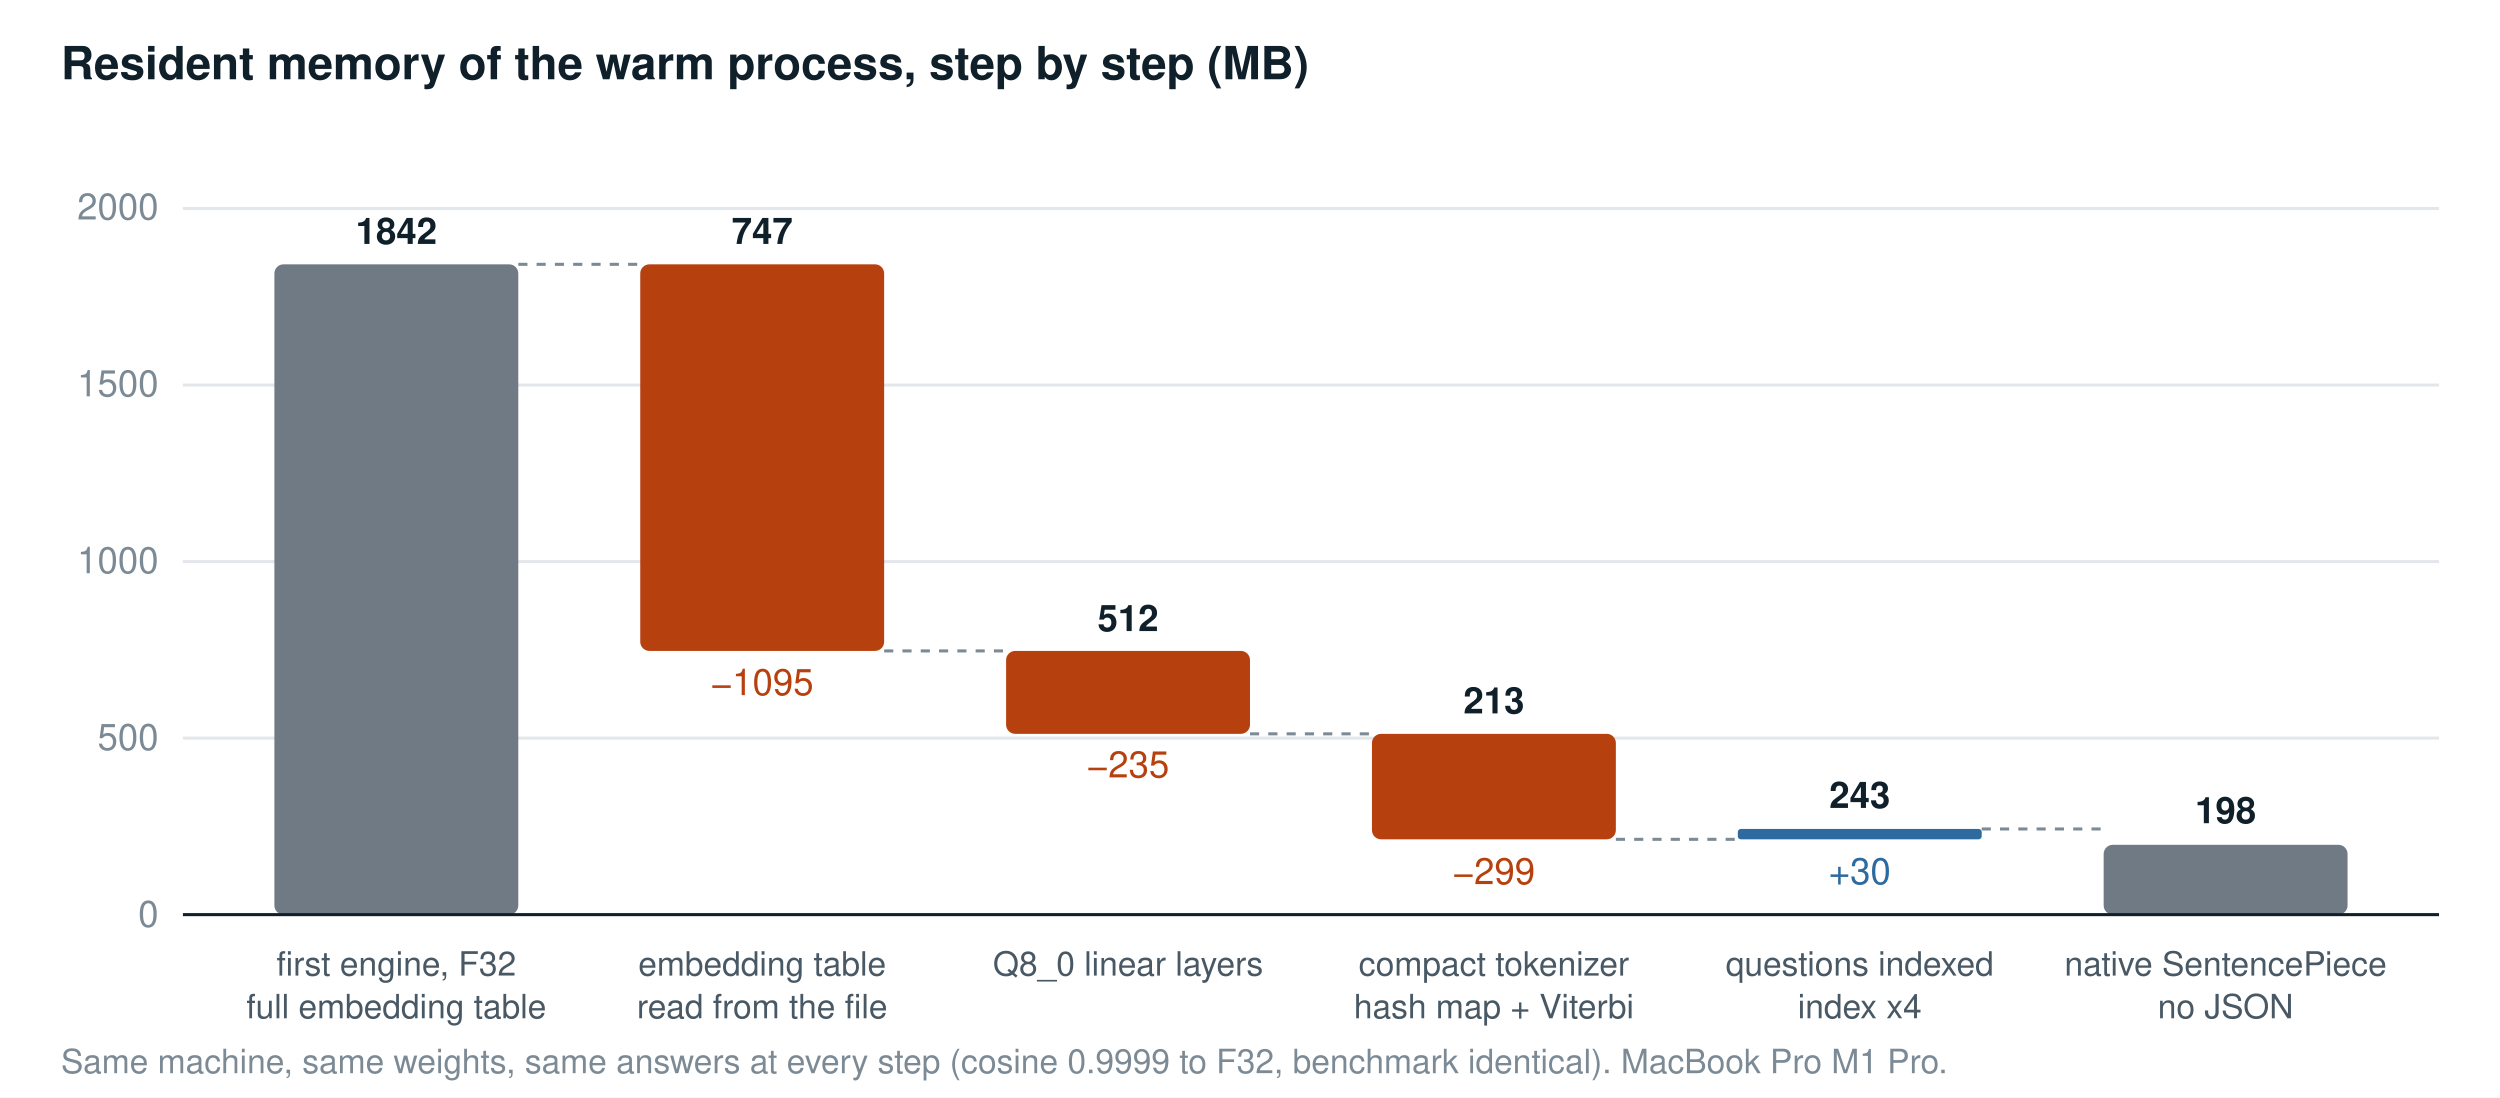
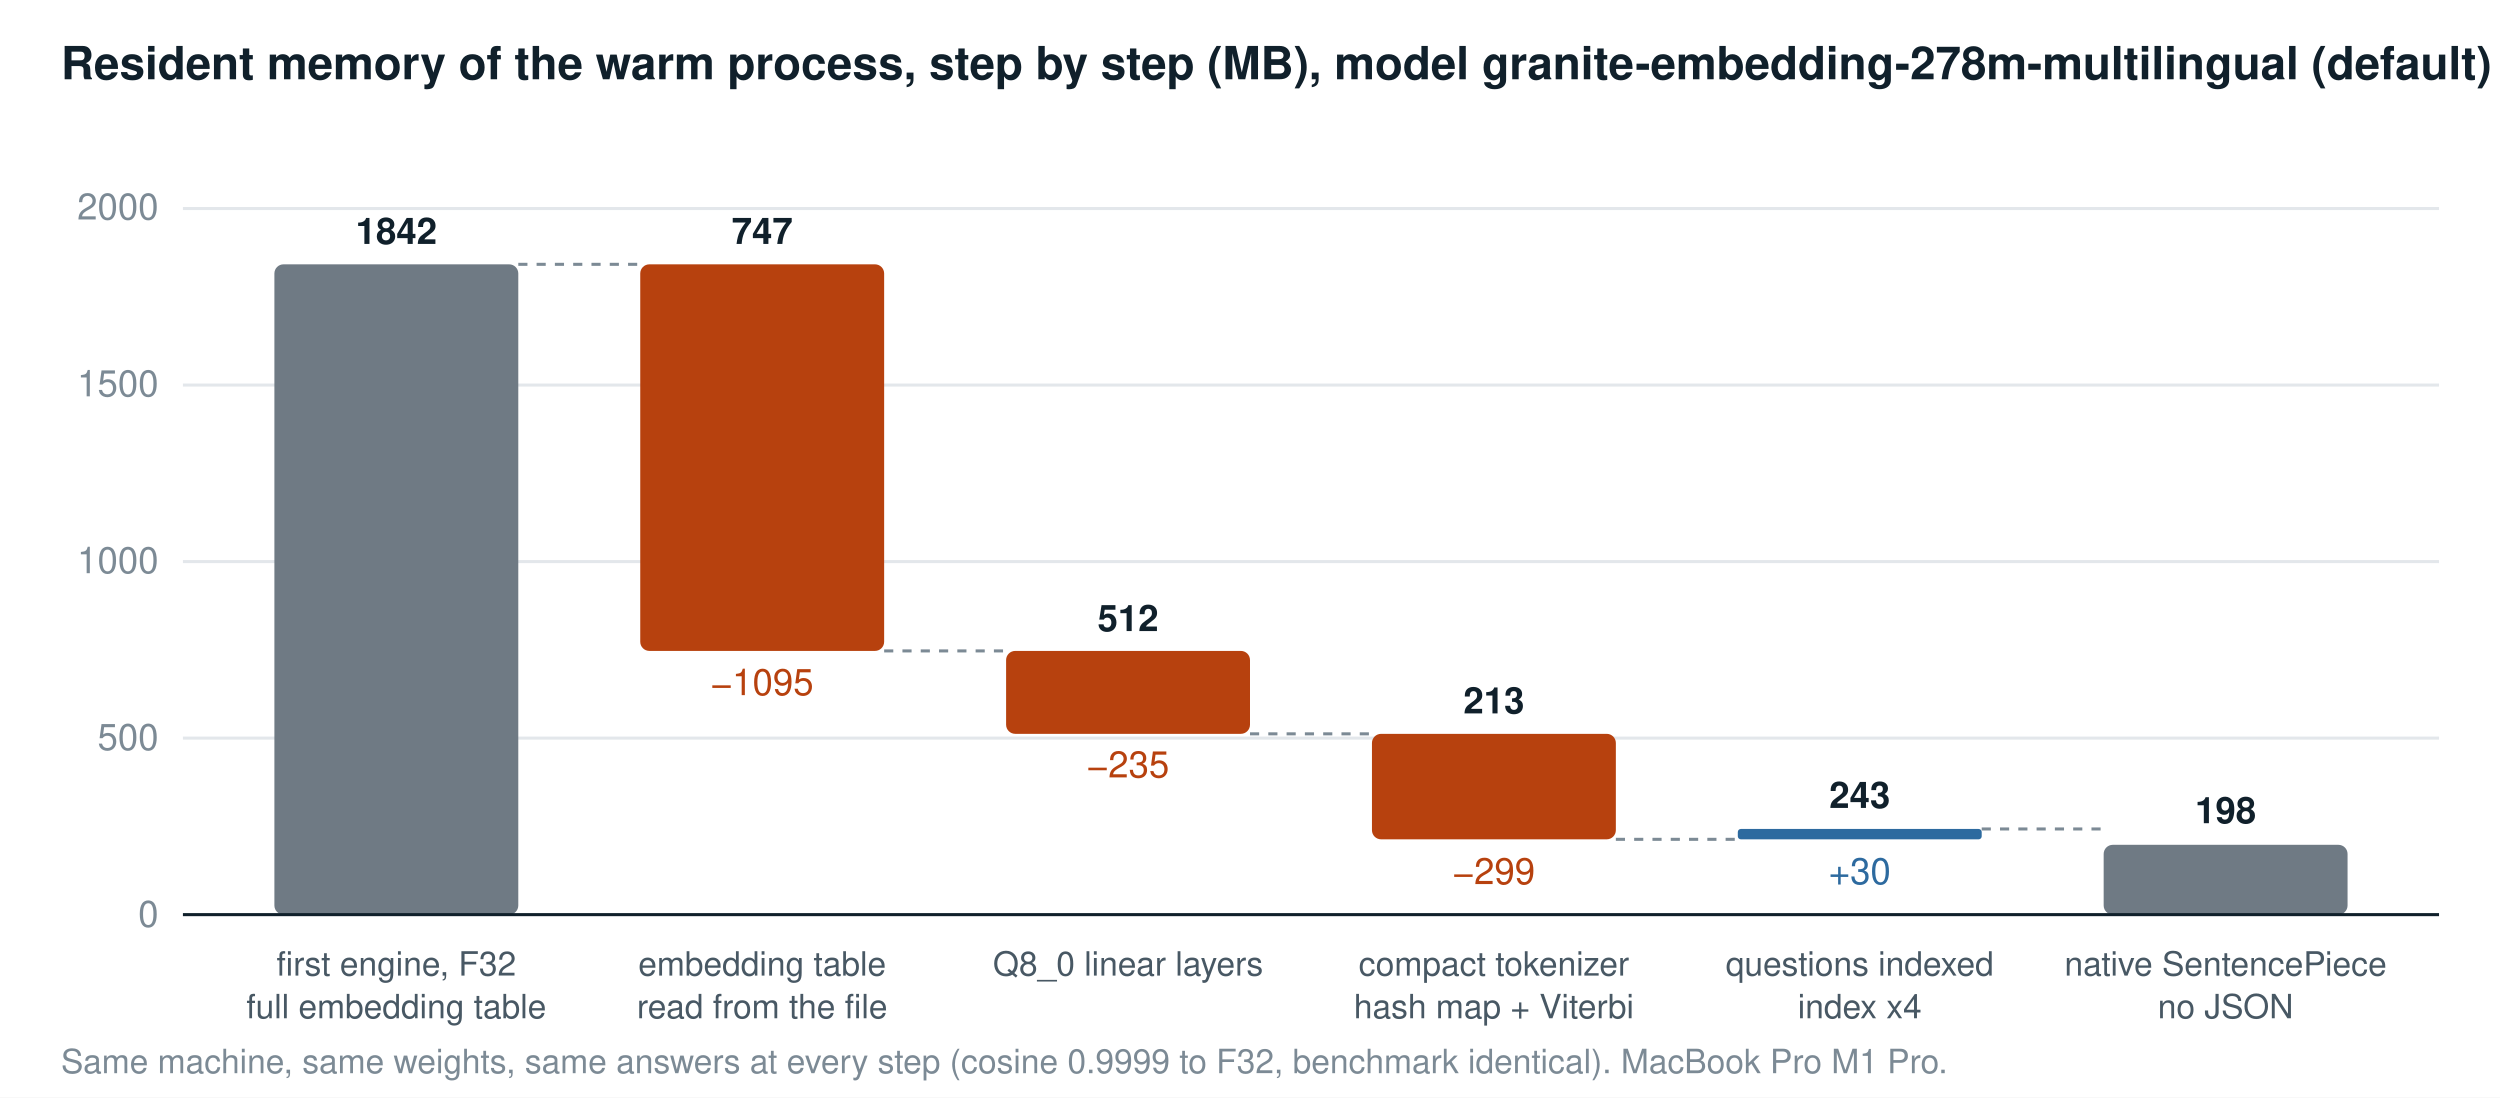
<svg xmlns="http://www.w3.org/2000/svg" width="820" height="360" viewBox="0 0 820 360" font-family="Helvetica, Arial, sans-serif" font-size="12">
  <rect width="820" height="360" fill="#ffffff" />
-   <text x="20" y="26" font-size="15" font-weight="700" fill="#10202b">Resident memory of the warm process, step by step (MB)</text>
+   <text x="20" y="26" font-size="15" font-weight="700" fill="#10202b">Resident memory of the warm process, step by step (MB), model granite-embedding-278m-multilingual (default)</text>
  <g stroke="#e3e7eb" stroke-width="1">
    <line x1="60" y1="300" x2="800" y2="300" />
    <line x1="60" y1="242.1" x2="800" y2="242.1" />
    <line x1="60" y1="184.2" x2="800" y2="184.2" />
    <line x1="60" y1="126.3" x2="800" y2="126.3" />
    <line x1="60" y1="68.4" x2="800" y2="68.4" />
  </g>
  <g fill="#7c8a95" text-anchor="end">
    <text x="52" y="304">0</text>
    <text x="52" y="246">500</text>
    <text x="52" y="188">1000</text>
    <text x="52" y="130">1500</text>
    <text x="52" y="72">2000</text>
  </g>
  <rect x="90" y="86.7" width="80" height="213.3" rx="3" fill="#6f7a84" />
  <text x="130" y="80" text-anchor="middle" font-weight="700" fill="#10202b">1842</text>
  <line x1="170" y1="86.7" x2="210" y2="86.7" stroke="#7c8a95" stroke-dasharray="3 3" />
  <rect x="210" y="86.7" width="80" height="126.8" rx="3" fill="#b7410e" />
  <text x="250" y="80" text-anchor="middle" font-weight="700" fill="#10202b">747</text>
  <text x="250" y="228" text-anchor="middle" fill="#b7410e">−1095</text>
  <line x1="290" y1="213.5" x2="330" y2="213.5" stroke="#7c8a95" stroke-dasharray="3 3" />
  <rect x="330" y="213.5" width="80" height="27.2" rx="3" fill="#b7410e" />
  <text x="370" y="207" text-anchor="middle" font-weight="700" fill="#10202b">512</text>
  <text x="370" y="255" text-anchor="middle" fill="#b7410e">−235</text>
  <line x1="410" y1="240.7" x2="450" y2="240.7" stroke="#7c8a95" stroke-dasharray="3 3" />
  <rect x="450" y="240.7" width="80" height="34.6" rx="3" fill="#b7410e" />
  <text x="490" y="234" text-anchor="middle" font-weight="700" fill="#10202b">213</text>
  <text x="490" y="290" text-anchor="middle" fill="#b7410e">−299</text>
  <line x1="530" y1="275.3" x2="570" y2="275.3" stroke="#7c8a95" stroke-dasharray="3 3" />
  <rect x="570" y="271.9" width="80" height="3.4" rx="1" fill="#2d6a9f" />
  <text x="610" y="265" text-anchor="middle" font-weight="700" fill="#10202b">243</text>
  <text x="610" y="290" text-anchor="middle" fill="#2d6a9f">+30</text>
  <line x1="650" y1="271.9" x2="690" y2="271.9" stroke="#7c8a95" stroke-dasharray="3 3" />
  <rect x="690" y="277.1" width="80" height="22.9" rx="3" fill="#6f7a84" />
  <text x="730" y="270" text-anchor="middle" font-weight="700" fill="#10202b">198</text>
  <line x1="60" y1="300" x2="800" y2="300" stroke="#10202b" />
  <g fill="#485864" text-anchor="middle" font-size="11">
    <text x="130" y="320">first engine, F32</text>
    <text x="130" y="334">full embedding table</text>
    <text x="250" y="320">embedding table</text>
    <text x="250" y="334">read from the file</text>
    <text x="370" y="320">Q8_0 linear layers</text>
    <text x="490" y="320">compact tokenizer</text>
    <text x="490" y="334">hash map + Viterbi</text>
    <text x="610" y="320">questions indexed</text>
    <text x="610" y="334">index x4</text>
    <text x="730" y="320">native SentencePiece</text>
    <text x="730" y="334">no JSON</text>
  </g>
  <text x="20" y="352" font-size="11" fill="#7c8a95">Same machine, same weights, same answers at every step (cosine 0.9999 to F32, benchmark identical). MacBook Pro M1 Pro.</text>
</svg>
